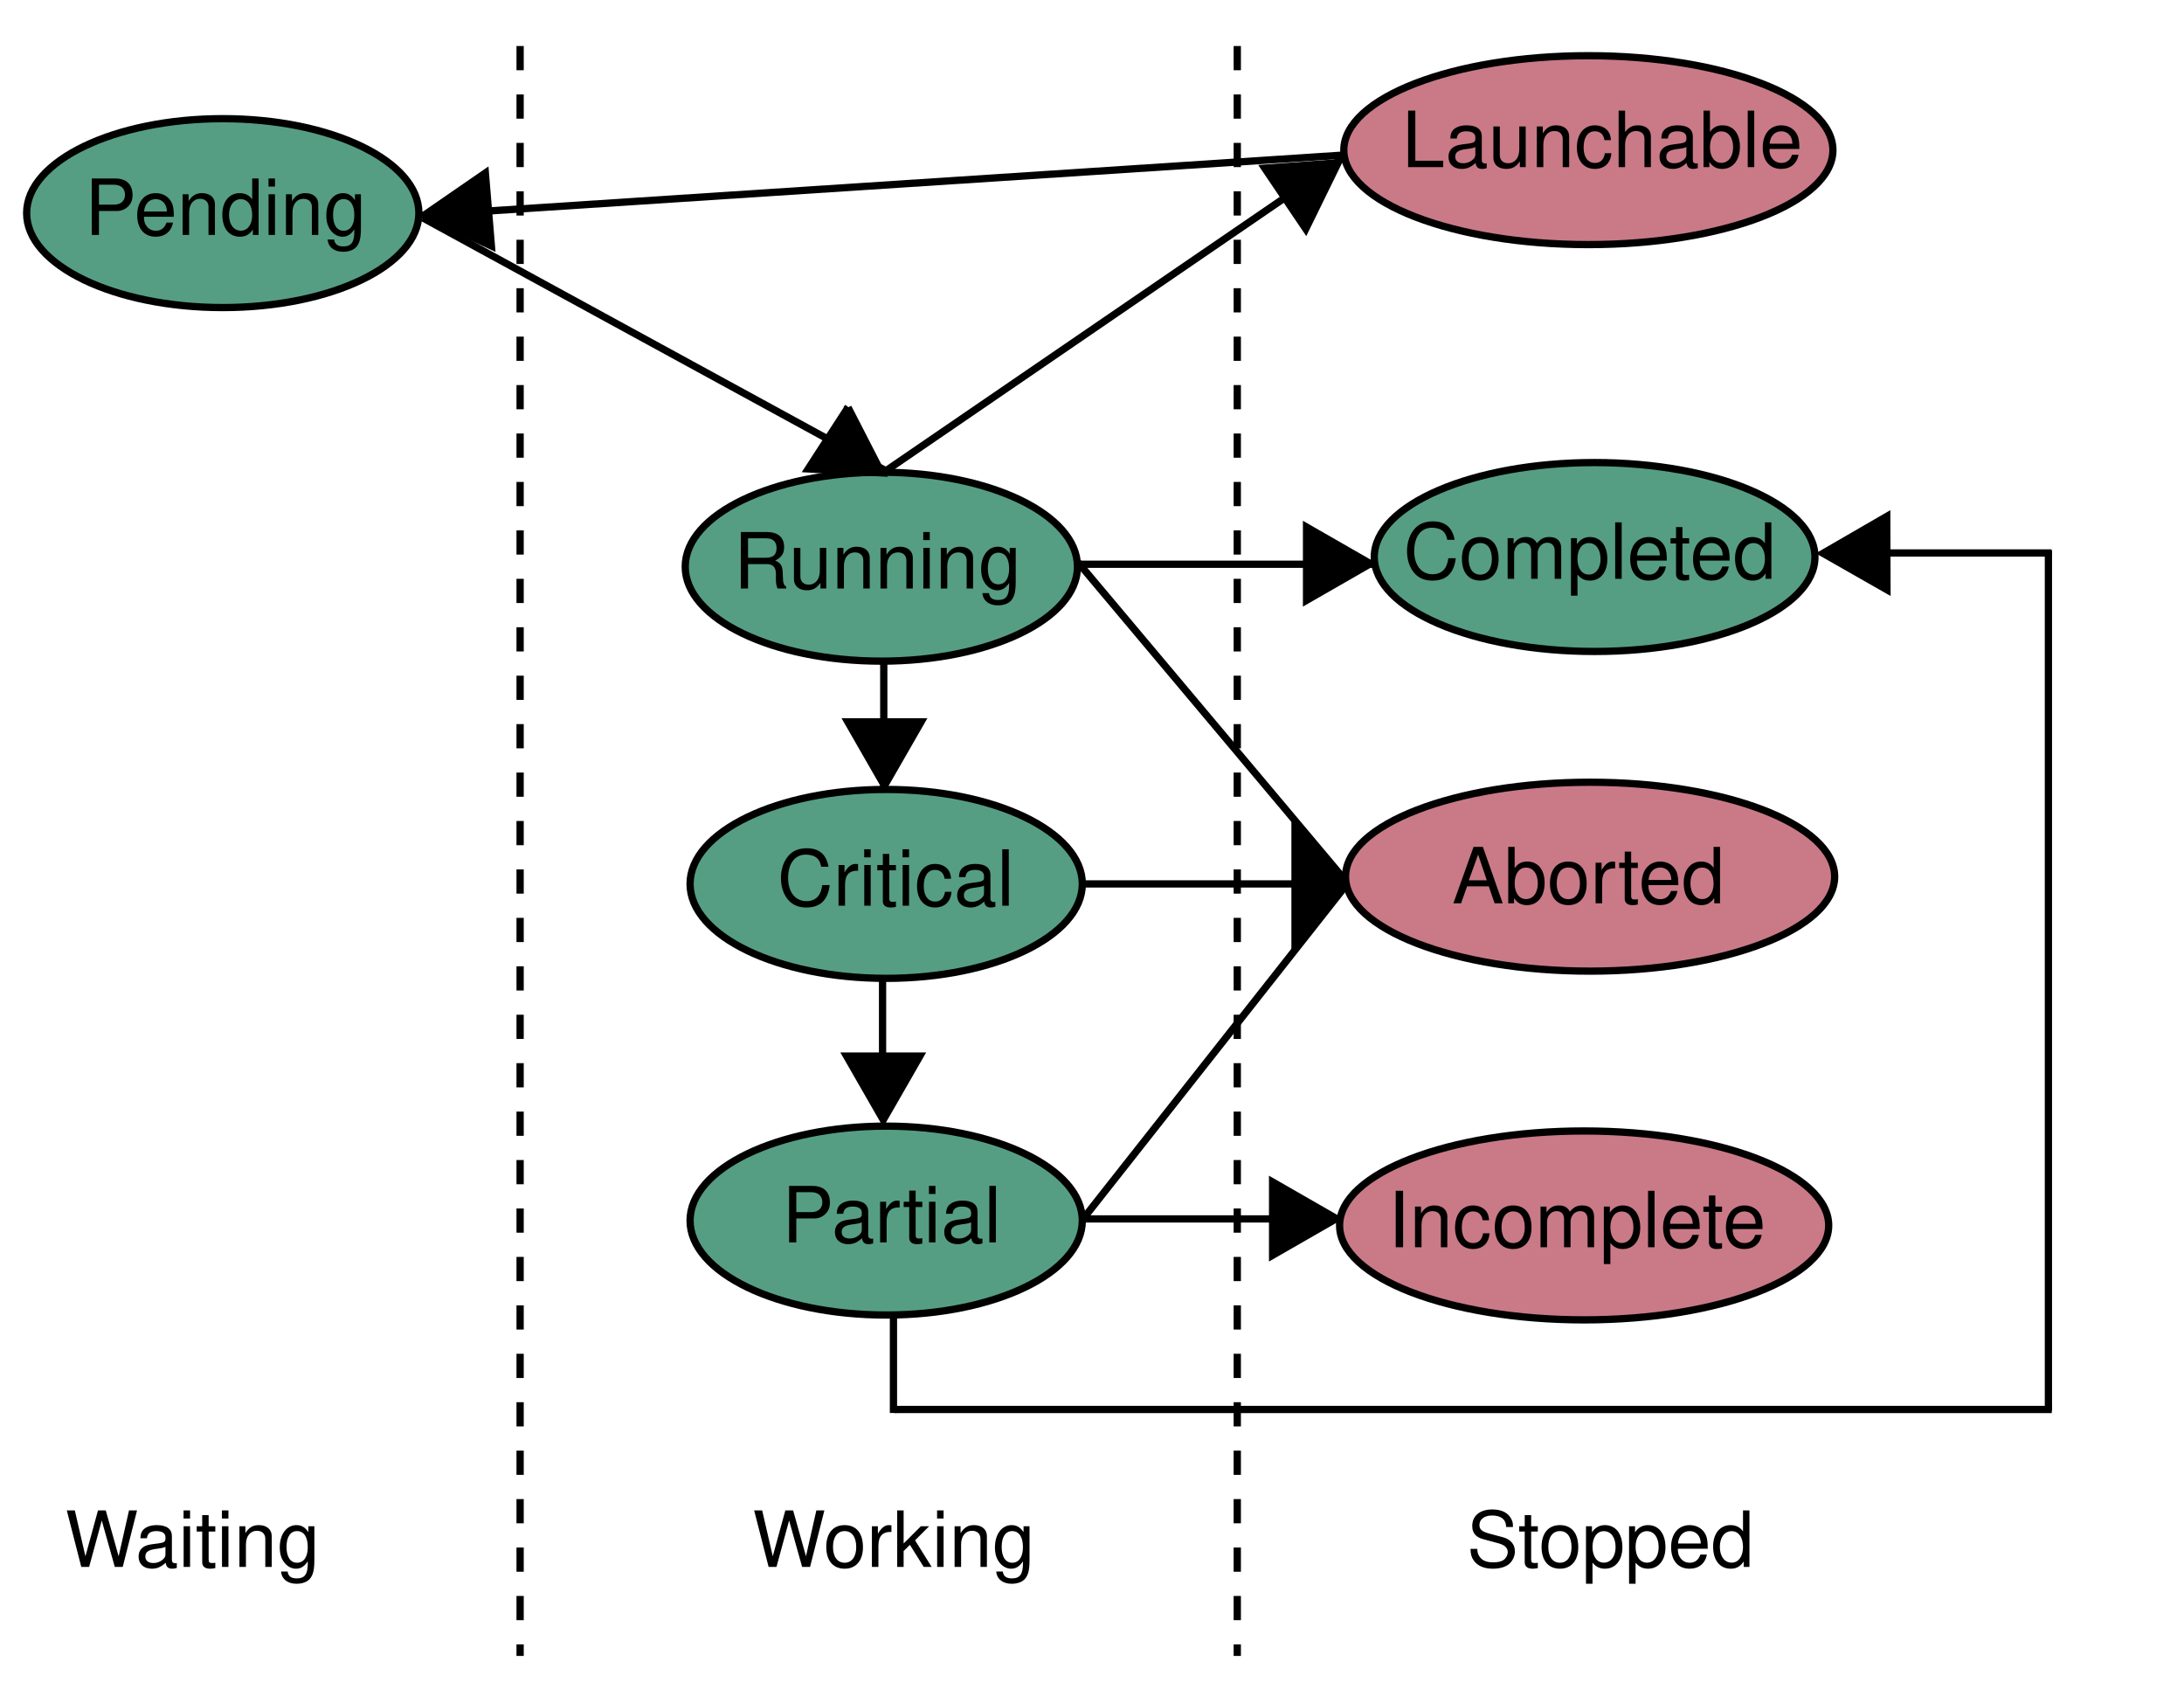
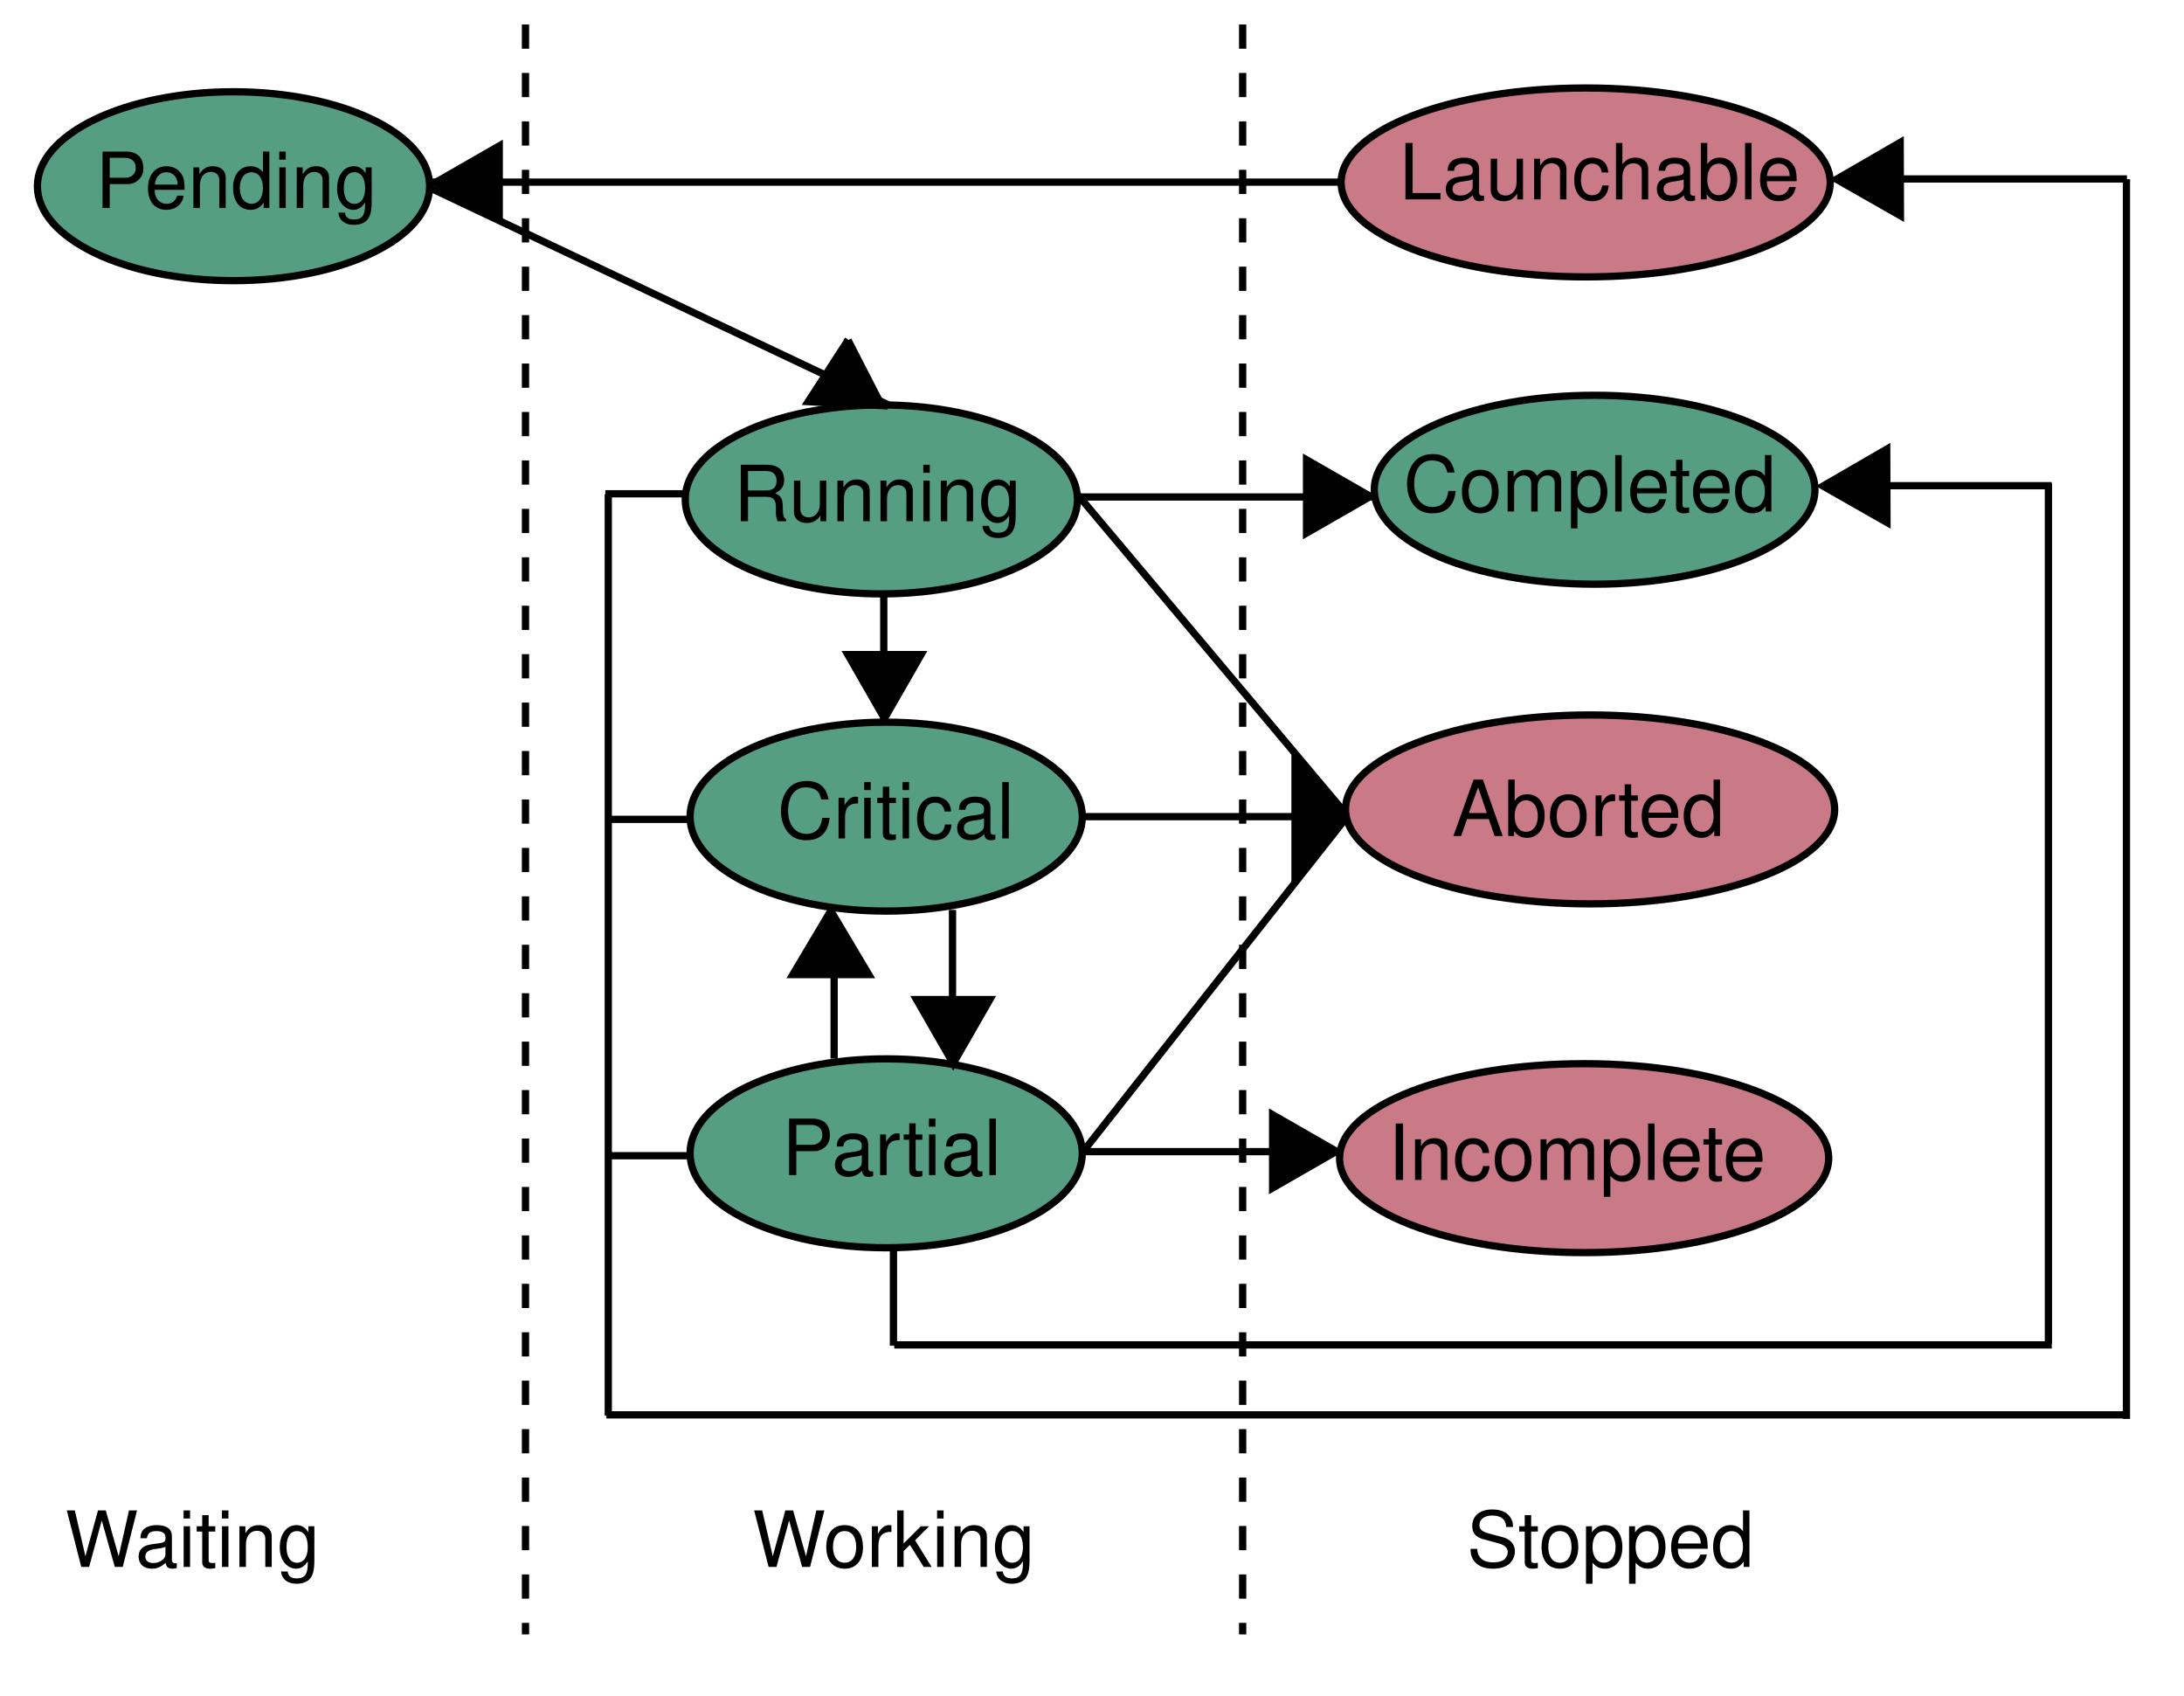
<svg xmlns="http://www.w3.org/2000/svg" width="451" height="350">
  <g>
-     <rect fill="#fff" id="canvas_background" height="352" width="453" y="-1" x="-1" />
-     <g display="none" overflow="visible" y="0" x="0" height="100%" width="100%" id="canvasGrid">
-       <rect fill="url(#gridpattern)" stroke-width="0" y="0" x="0" height="100%" width="100%" />
+     <rect x="-1" y="-1" width="453" height="352" id="canvas_background" fill="#fff" />
+     <g id="canvasGrid" display="none">
+       <rect id="svg_2" width="100%" height="100%" x="0" y="0" stroke-width="0" fill="url(#gridpattern)" />
    </g>
  </g>
  <g>
-     <ellipse stroke="#000" ry="19.5" rx="40.5" id="svg_1" cy="44" cx="46" stroke-width="1.5" fill="#559E84" />
-     <text xml:space="preserve" text-anchor="start" font-family="Helvetica, Arial, sans-serif" font-size="16" id="svg_4" y="48.5" x="17.5" stroke-opacity="null" stroke-width="0" stroke="#000" fill="#000000">Pending</text>
-     <ellipse stroke="#000" ry="19.5" rx="40.5" id="svg_5" cy="117" cx="182" stroke-width="1.5" fill="#559E84" />
-     <text xml:space="preserve" text-anchor="start" font-family="Helvetica, Arial, sans-serif" font-size="16" id="svg_6" y="121.5" x="151.5" stroke-opacity="null" stroke-width="0" stroke="#000" fill="#000000">Running</text>
-     <ellipse stroke="#000" ry="19.5" rx="40.5" id="svg_7" cy="182.49" cx="183" stroke-width="1.5" fill="#559E84" />
-     <text xml:space="preserve" text-anchor="start" font-family="Helvetica, Arial, sans-serif" font-size="16" id="svg_8" y="186.99" x="160.5" stroke-opacity="null" stroke-width="0" stroke="#000" fill="#000000">Critical</text>
-     <ellipse stroke="#000" ry="19.5" rx="40.5" id="svg_9" cy="252" cx="183" stroke-width="1.5" fill="#559E84" />
-     <text xml:space="preserve" text-anchor="start" font-family="Helvetica, Arial, sans-serif" font-size="16" id="svg_10" y="256.5" x="161.5" stroke-opacity="null" stroke-width="0" stroke="#000" fill="#000000">Partial</text>
-     <ellipse stroke="#000" ry="19.5" rx="50.5" id="svg_13" cy="31" cx="328" stroke-width="1.5" fill="#C97A86" />
-     <text xml:space="preserve" text-anchor="start" font-family="Helvetica, Arial, sans-serif" font-size="16" id="svg_14" y="34.5" x="289.5" stroke-opacity="null" stroke-width="0" stroke="#000" fill="#000000">Launchable</text>
-     <ellipse stroke="#000" ry="19.5" rx="45.5" id="svg_17" cy="115" cx="329.291" stroke-width="1.5" fill="#559E84" />
-     <text xml:space="preserve" text-anchor="start" font-family="Helvetica, Arial, sans-serif" font-size="16" id="svg_16" y="119.5" x="289.791" stroke-opacity="null" stroke-width="0" stroke="#000" fill="#000000">Completed</text>
-     <ellipse stroke="#000" ry="19.5" rx="50.5" id="svg_18" cy="181" cx="328.359" stroke-width="1.5" fill="#C97A86" />
-     <text xml:space="preserve" text-anchor="start" font-family="Helvetica, Arial, sans-serif" font-size="16" id="svg_19" y="186.5" x="299.859" stroke-opacity="null" stroke-width="0" stroke="#000" fill="#000000">Aborted</text>
-     <ellipse stroke="#000" ry="19.5" rx="50.5" id="svg_20" cy="253" cx="327.128" stroke-width="1.5" fill="#C97A86" />
-     <text xml:space="preserve" text-anchor="start" font-family="Helvetica, Arial, sans-serif" font-size="16" id="svg_21" y="257.5" x="286.628" stroke-opacity="null" stroke-width="0" stroke="#000" fill="#000000">Incomplete</text>
-     <line stroke="#000" stroke-dasharray="5,5" stroke-linecap="null" stroke-linejoin="null" id="svg_22" y2="341.883" x2="255.5" y1="9.5" x1="255.5" stroke-opacity="null" stroke-width="1.5" fill="none" />
-     <text xml:space="preserve" text-anchor="start" font-family="Helvetica, Arial, sans-serif" font-size="16" id="svg_24" y="323.5" x="13.437" fill-opacity="null" stroke-opacity="null" stroke-width="0" stroke="#000" fill="#000000">Waiting</text>
-     <text xml:space="preserve" text-anchor="start" font-family="Helvetica, Arial, sans-serif" font-size="16" id="svg_25" y="323.5" x="155.376" fill-opacity="null" stroke-opacity="null" stroke-width="0" stroke="#000" fill="#000000">Working</text>
-     <text xml:space="preserve" text-anchor="start" font-family="Helvetica, Arial, sans-serif" font-size="16" id="svg_26" y="323.5" x="302.896" fill-opacity="null" stroke-opacity="null" stroke-width="0" stroke="#000" fill="#000000">Stopped</text>
-     <line stroke="#000" stroke-dasharray="5,5" stroke-linecap="null" stroke-linejoin="null" id="svg_27" y2="341.883" x2="107.405" y1="9.5" x1="107.405" stroke-opacity="null" stroke-width="1.5" fill="none" />
-     <line stroke="#000" stroke-linecap="null" stroke-linejoin="null" id="svg_32" y2="32" x2="277.667" y1="44.5" x1="86.5" fill-opacity="null" stroke-opacity="null" stroke-width="1.5" fill="none" />
-     <line stroke-linecap="null" stroke-linejoin="null" id="svg_33" y2="-50.5" x2="598.5" y1="-51.5" x1="598.5" fill-opacity="null" stroke-opacity="null" stroke-width="1.5" stroke="#000" fill="none" />
-     <line stroke="#000" stroke-linecap="null" stroke-linejoin="null" id="svg_34" y2="97.5" x2="183.5" y1="45" x1="87.333" fill-opacity="null" stroke-opacity="null" stroke-width="1.5" fill="none" />
-     <line stroke="#000" stroke-linecap="null" stroke-linejoin="null" id="svg_35" y2="97.5" x2="182.5" y1="32.833" x1="277" fill-opacity="null" stroke-opacity="null" stroke-width="1.5" fill="none" />
-     <line stroke-linecap="null" stroke-linejoin="null" id="svg_36" y2="137.5" x2="626.5" y1="137.5" x1="625.5" fill-opacity="null" stroke-opacity="null" stroke-width="1.5" stroke="#000" fill="none" />
-     <line stroke="#000" stroke-linecap="null" stroke-linejoin="null" id="svg_37" y2="162.5" x2="182.5" y1="136.5" x1="182.5" fill-opacity="null" stroke-opacity="null" stroke-width="1.5" fill="none" />
-     <line stroke-linecap="null" stroke-linejoin="null" id="svg_38" y2="230.767" x2="182.25" y1="201.75" x1="182.25" fill-opacity="null" stroke-opacity="null" stroke-width="1.5" stroke="#000" fill="none" />
-     <line stroke-linecap="null" stroke-linejoin="null" id="svg_40" y2="116.495" x2="284.333" y1="116.495" x1="222.324" fill-opacity="null" stroke-opacity="null" stroke-width="1.5" stroke="#000" fill="none" />
-     <line stroke-linecap="null" stroke-linejoin="null" id="svg_41" y2="182.493" x2="278.502" y1="182.493" x1="223.324" fill-opacity="null" stroke-opacity="null" stroke-width="1.5" stroke="#000" fill="none" />
-     <line stroke-linecap="null" stroke-linejoin="null" id="svg_42" y2="181.993" x2="277.989" y1="116.162" x1="222.658" fill-opacity="null" stroke-opacity="null" stroke-width="1.5" stroke="#000" fill="none" />
-     <line stroke-linecap="null" stroke-linejoin="null" id="svg_43" y2="251.657" x2="276.993" y1="251.657" x1="223.658" fill-opacity="null" stroke-opacity="null" stroke-width="1.5" stroke="#000" fill="none" />
-     <line stroke-linecap="null" stroke-linejoin="null" id="svg_44" y2="183.159" x2="277.656" y1="251.657" x1="223.658" fill-opacity="null" stroke-opacity="null" stroke-width="1.5" stroke="#000" fill="none" />
-     <path stroke="#000" transform="rotate(-94.7243 94.28532,43.79624) " id="svg_45" d="m86.719,50.385l7.566,-13.178l7.566,13.178l-15.132,0z" stroke-opacity="null" stroke-width="1.5" fill="#000000" />
-     <path stroke="#000" transform="rotate(90 276.3917,116.3801) " id="svg_46" d="m268.825,122.969l7.566,-13.178l7.566,13.178l-15.132,0z" stroke-opacity="null" stroke-width="1.5" fill="#000000" />
-     <path stroke="#000" transform="rotate(55.93332 270.8629,37.29645) " id="svg_47" d="m263.297,43.885l7.566,-13.178l7.566,13.178l-15.132,0z" stroke-opacity="null" stroke-width="1.5" fill="#000000" />
-     <path stroke="#000" transform="rotate(90 272.1384,182.4881) " id="svg_48" d="m259.947,187.202l12.191,-9.428l12.191,9.428l-24.382,0z" stroke-opacity="null" stroke-width="1.5" fill="#000000" />
-     <path stroke="#000" transform="rotate(90 269.3831,251.5939) " id="svg_49" d="m261.817,258.183l7.566,-13.178l7.566,13.178l-15.132,0z" stroke-opacity="null" stroke-width="1.5" fill="#000000" />
-     <path stroke="#000" transform="rotate(180 182.6426,155.6297) " id="svg_52" d="m175.076,162.219l7.566,-13.178l7.566,13.178l-15.132,0z" stroke-opacity="null" stroke-width="1.5" fill="#000000" />
-     <path stroke="#000" transform="rotate(180 182.3926,224.629) " id="svg_53" d="m174.826,231.218l7.566,-13.178l7.566,13.178l-15.132,0z" stroke-opacity="null" stroke-width="1.5" fill="#000000" />
-     <path stroke="#000" transform="rotate(122.945 176.5345,94.04572) " id="svg_54" d="m168.968,100.635l7.566,-13.178l7.566,13.178l-15.133,0z" stroke-opacity="null" stroke-width="1.5" fill="#000000" />
-     <path stroke="#000" transform="rotate(-90.19264 383.0499,114.214) " id="svg_56" d="m375.484,120.803l7.566,-13.178l7.566,13.178l-15.132,0z" stroke-opacity="null" stroke-width="1.5" fill="#000000" />
-     <line stroke-linecap="null" stroke-linejoin="null" id="svg_58" y2="291.724" x2="184.5" y1="271.501" x1="184.5" fill-opacity="null" stroke-opacity="null" stroke-width="1.5" stroke="#000" fill="none" />
-     <line stroke="#000" stroke-linecap="null" stroke-linejoin="null" id="svg_59" y2="114.166" x2="423.668" y1="114.166" x1="388.334" fill-opacity="null" stroke-opacity="null" stroke-width="1.5" fill="none" />
-     <line stroke="#000" stroke-linecap="null" stroke-linejoin="null" id="svg_61" y2="291.273" x2="423.001" y1="113.666" x1="423.001" fill-opacity="null" stroke-opacity="null" stroke-width="1.5" fill="none" />
-     <line stroke-linecap="null" stroke-linejoin="null" id="svg_62" y2="291.001" x2="423.701" y1="291.001" x1="184.666" fill-opacity="null" stroke-opacity="null" stroke-width="1.5" stroke="#000" fill="none" />
+     <ellipse fill="#559E84" stroke-width="1.5" cx="48.222" cy="38.444" id="svg_1" rx="40.5" ry="19.5" stroke="#000" />
+     <text fill="#000000" stroke="#000" stroke-width="0" stroke-opacity="null" x="19.722" y="42.944" id="svg_4" font-size="16" font-family="Helvetica, Arial, sans-serif" text-anchor="start" xml:space="preserve">Pending</text>
+     <ellipse fill="#559E84" stroke-width="1.5" cx="182" cy="103.111" id="svg_5" rx="40.5" ry="19.5" stroke="#000" />
+     <text fill="#000000" stroke="#000" stroke-width="0" stroke-opacity="null" x="151.5" y="107.611" id="svg_6" font-size="16" font-family="Helvetica, Arial, sans-serif" text-anchor="start" xml:space="preserve">Running</text>
+     <ellipse fill="#559E84" stroke-width="1.5" cx="183" cy="168.602" id="svg_7" rx="40.5" ry="19.5" stroke="#000" />
+     <text fill="#000000" stroke="#000" stroke-width="0" stroke-opacity="null" x="160.5" y="173.102" id="svg_8" font-size="16" font-family="Helvetica, Arial, sans-serif" text-anchor="start" xml:space="preserve">Critical</text>
+     <ellipse fill="#559E84" stroke-width="1.5" cx="183" cy="238.111" id="svg_9" rx="40.5" ry="19.5" stroke="#000" />
+     <text fill="#000000" stroke="#000" stroke-width="0" stroke-opacity="null" x="161.5" y="242.611" id="svg_10" font-size="16" font-family="Helvetica, Arial, sans-serif" text-anchor="start" xml:space="preserve">Partial</text>
+     <ellipse fill="#C97A86" stroke-width="1.5" cx="327.444" cy="37.667" id="svg_13" rx="50.5" ry="19.5" stroke="#000" />
+     <text fill="#000000" stroke="#000" stroke-width="0" stroke-opacity="null" x="288.944" y="41.167" id="svg_14" font-size="16" font-family="Helvetica, Arial, sans-serif" text-anchor="start" xml:space="preserve">Launchable</text>
+     <ellipse fill="#559E84" stroke-width="1.5" cx="329.291" cy="101.111" id="svg_17" rx="45.5" ry="19.5" stroke="#000" />
+     <text fill="#000000" stroke="#000" stroke-width="0" stroke-opacity="null" x="289.791" y="105.611" id="svg_16" font-size="16" font-family="Helvetica, Arial, sans-serif" text-anchor="start" xml:space="preserve">Completed</text>
+     <ellipse fill="#C97A86" stroke-width="1.5" cx="328.359" cy="167.111" id="svg_18" rx="50.5" ry="19.5" stroke="#000" />
+     <text fill="#000000" stroke="#000" stroke-width="0" stroke-opacity="null" x="299.859" y="172.611" id="svg_19" font-size="16" font-family="Helvetica, Arial, sans-serif" text-anchor="start" xml:space="preserve">Aborted</text>
+     <ellipse fill="#C97A86" stroke-width="1.5" cx="327.128" cy="239.111" id="svg_20" rx="50.5" ry="19.5" stroke="#000" />
+     <text fill="#000000" stroke="#000" stroke-width="0" stroke-opacity="null" x="286.628" y="243.611" id="svg_21" font-size="16" font-family="Helvetica, Arial, sans-serif" text-anchor="start" xml:space="preserve">Incomplete</text>
+     <line fill="none" stroke-width="1.5" stroke-opacity="null" x1="256.611" y1="5.056" x2="256.611" y2="337.439" id="svg_22" stroke-linejoin="null" stroke-linecap="null" stroke-dasharray="5,5" stroke="#000" />
+     <text fill="#000000" stroke="#000" stroke-width="0" stroke-opacity="null" fill-opacity="null" x="13.437" y="323.5" id="svg_24" font-size="16" font-family="Helvetica, Arial, sans-serif" text-anchor="start" xml:space="preserve">Waiting</text>
+     <text fill="#000000" stroke="#000" stroke-width="0" stroke-opacity="null" fill-opacity="null" x="155.376" y="323.5" id="svg_25" font-size="16" font-family="Helvetica, Arial, sans-serif" text-anchor="start" xml:space="preserve">Working</text>
+     <text fill="#000000" stroke="#000" stroke-width="0" stroke-opacity="null" fill-opacity="null" x="302.896" y="323.5" id="svg_26" font-size="16" font-family="Helvetica, Arial, sans-serif" text-anchor="start" xml:space="preserve">Stopped</text>
+     <line fill="none" stroke-width="1.5" stroke-opacity="null" x1="108.516" y1="5.056" x2="108.516" y2="337.439" id="svg_27" stroke-linejoin="null" stroke-linecap="null" stroke-dasharray="5,5" stroke="#000" />
+     <line fill="none" stroke="#000" stroke-width="1.5" stroke-opacity="null" fill-opacity="null" x1="598.5" y1="-51.5" x2="598.5" y2="-50.5" id="svg_33" stroke-linejoin="null" stroke-linecap="null" />
+     <line stroke="#000" fill="none" stroke-width="1.5" stroke-opacity="null" fill-opacity="null" x1="89" y1="38.889" x2="183.5" y2="83.611" id="svg_34" stroke-linejoin="null" stroke-linecap="null" />
+     <line fill="none" stroke="#000" stroke-width="1.5" stroke-opacity="null" fill-opacity="null" x1="625.5" y1="137.5" x2="626.5" y2="137.5" id="svg_36" stroke-linejoin="null" stroke-linecap="null" />
+     <line fill="none" stroke-width="1.5" stroke-opacity="null" fill-opacity="null" x1="182.5" y1="122.611" x2="182.5" y2="148.611" id="svg_37" stroke-linejoin="null" stroke-linecap="null" stroke="#000" />
+     <line fill="none" stroke="#000" stroke-width="1.5" stroke-opacity="null" fill-opacity="null" x1="172.25" y1="189.528" x2="172.25" y2="218.545" id="svg_38" stroke-linejoin="null" stroke-linecap="null" />
+     <line fill="none" stroke="#000" stroke-width="1.5" stroke-opacity="null" fill-opacity="null" x1="222.324" y1="102.606" x2="284.333" y2="102.606" id="svg_40" stroke-linejoin="null" stroke-linecap="null" />
+     <line fill="none" stroke="#000" stroke-width="1.5" stroke-opacity="null" fill-opacity="null" x1="223.324" y1="168.604" x2="278.502" y2="168.604" id="svg_41" stroke-linejoin="null" stroke-linecap="null" />
+     <line fill="none" stroke="#000" stroke-width="1.5" stroke-opacity="null" fill-opacity="null" x1="222.658" y1="102.273" x2="277.989" y2="168.104" id="svg_42" stroke-linejoin="null" stroke-linecap="null" />
+     <line fill="none" stroke="#000" stroke-width="1.5" stroke-opacity="null" fill-opacity="null" x1="223.658" y1="237.768" x2="276.993" y2="237.768" id="svg_43" stroke-linejoin="null" stroke-linecap="null" />
+     <line fill="none" stroke="#000" stroke-width="1.5" stroke-opacity="null" fill-opacity="null" x1="223.658" y1="237.768" x2="277.656" y2="169.27" id="svg_44" stroke-linejoin="null" stroke-linecap="null" />
+     <path transform="rotate(-90 96.50755,37.68512) " fill="#000000" stroke-width="1.5" stroke-opacity="null" d="m88.941,44.274l7.566,-13.178l7.566,13.178l-15.133,0z" id="svg_45" stroke="#000" />
+     <path fill="#000000" stroke-width="1.5" stroke-opacity="null" d="m268.825,109.08l7.566,-13.178l7.566,13.178l-15.132,0z" id="svg_46" transform="rotate(90 276.3917,102.4912) " stroke="#000" />
+     <path fill="#000000" stroke-width="1.5" stroke-opacity="null" d="m259.947,173.313l12.191,-9.428l12.191,9.428l-24.382,0z" id="svg_48" transform="rotate(90 272.1384,168.5992) " stroke="#000" />
+     <path fill="#000000" stroke-width="1.5" stroke-opacity="null" d="m261.817,244.294l7.566,-13.178l7.566,13.178l-15.132,0z" id="svg_49" transform="rotate(90 269.3831,237.705) " stroke="#000" />
+     <path fill="#000000" stroke-width="1.5" stroke-opacity="null" d="m175.076,148.33l7.566,-13.178l7.566,13.178l-15.132,0z" id="svg_52" transform="rotate(180 182.6426,141.7408) " stroke="#000" />
+     <path stroke="#000" fill="#000000" stroke-width="1.5" stroke-opacity="null" d="m189.271,219.551l7.566,-13.178l7.566,13.178l-15.132,0z" id="svg_53" transform="rotate(180 196.8371,212.9623) " />
+     <path fill="#000000" stroke-width="1.5" stroke-opacity="null" d="m168.968,86.746l7.566,-13.178l7.566,13.178l-15.133,0z" id="svg_54" transform="rotate(122.945 176.5345,80.15683) " stroke="#000" />
+     <path fill="#000000" stroke-width="1.5" stroke-opacity="null" d="m375.484,106.914l7.566,-13.178l7.566,13.178l-15.132,0z" id="svg_56" transform="rotate(-90.19264 383.0499,100.3251) " stroke="#000" />
+     <line fill="none" stroke="#000" stroke-width="1.5" stroke-opacity="null" fill-opacity="null" x1="184.5" y1="257.612" x2="184.5" y2="277.836" id="svg_58" stroke-linejoin="null" stroke-linecap="null" />
+     <line fill="none" stroke-width="1.5" stroke-opacity="null" fill-opacity="null" x1="388.334" y1="100.278" x2="423.668" y2="100.278" id="svg_59" stroke-linejoin="null" stroke-linecap="null" stroke="#000" />
+     <line fill="none" stroke-width="1.5" stroke-opacity="null" fill-opacity="null" x1="423.001" y1="99.778" x2="423.001" y2="277.384" id="svg_61" stroke-linejoin="null" stroke-linecap="null" stroke="#000" />
+     <line fill="none" stroke="#000" stroke-width="1.5" stroke-opacity="null" fill-opacity="null" x1="184.666" y1="277.667" x2="423.701" y2="277.667" id="svg_62" stroke-linejoin="null" stroke-linecap="null" />
+     <line fill="none" stroke="#000" stroke-width="1.5" stroke-opacity="null" fill-opacity="null" x1="196.694" y1="187.861" x2="196.694" y2="216.878" id="svg_3" stroke-linejoin="null" stroke-linecap="null" />
+     <path stroke="#000" fill="#000000" stroke-width="1.5" stroke-opacity="null" d="m163.715,201.218l7.844,-13.178l7.844,13.178l-15.688,0z" id="svg_11" />
+     <line stroke="#000" fill="none" stroke-width="1.5" stroke-opacity="null" fill-opacity="null" x1="125.611" y1="102.056" x2="125.611" y2="292.28" id="svg_12" stroke-linejoin="null" stroke-linecap="null" />
+     <line stroke="#000" fill="none" stroke-width="1.5" stroke-opacity="null" fill-opacity="null" x1="125.222" y1="292.112" x2="439.812" y2="292.112" id="svg_15" stroke-linejoin="null" stroke-linecap="null" />
+     <line stroke="#000" fill="none" stroke-width="1.5" stroke-opacity="null" fill-opacity="null" x1="439.112" y1="37" x2="439.112" y2="292.939" id="svg_23" stroke-linejoin="null" stroke-linecap="null" />
+     <path fill="#000000" stroke-width="1.5" stroke-opacity="null" d="m378.261,43.581l7.566,-13.178l7.566,13.178l-15.132,0z" id="svg_28" transform="rotate(-90.19264 385.8277,36.99178) " stroke="#000" />
+     <line stroke="#000" fill="none" stroke-width="1.5" stroke-opacity="null" fill-opacity="null" x1="391.667" y1="36.944" x2="439.223" y2="36.944" id="svg_29" stroke-linejoin="null" stroke-linecap="null" />
+     <line stroke="#000" fill="none" stroke-width="1.5" stroke-opacity="null" fill-opacity="null" x1="125.001" y1="101.944" x2="141.445" y2="101.944" id="svg_30" stroke-linejoin="null" stroke-linecap="null" />
+     <line stroke="#000" fill="none" stroke-width="1.5" stroke-opacity="null" fill-opacity="null" x1="126.112" y1="169.166" x2="142.556" y2="169.166" id="svg_31" stroke-linejoin="null" stroke-linecap="null" />
+     <line stroke="#000" fill="none" stroke-width="1.5" stroke-opacity="null" fill-opacity="null" x1="126.112" y1="238.611" x2="142.556" y2="238.611" id="svg_35" stroke-linejoin="null" stroke-linecap="null" />
+     <line stroke="#000" fill="none" stroke-width="1.5" stroke-opacity="null" fill-opacity="null" x1="88.991" y1="37.606" x2="277.111" y2="37.606" id="svg_39" stroke-linejoin="null" stroke-linecap="null" />
  </g>
</svg>
